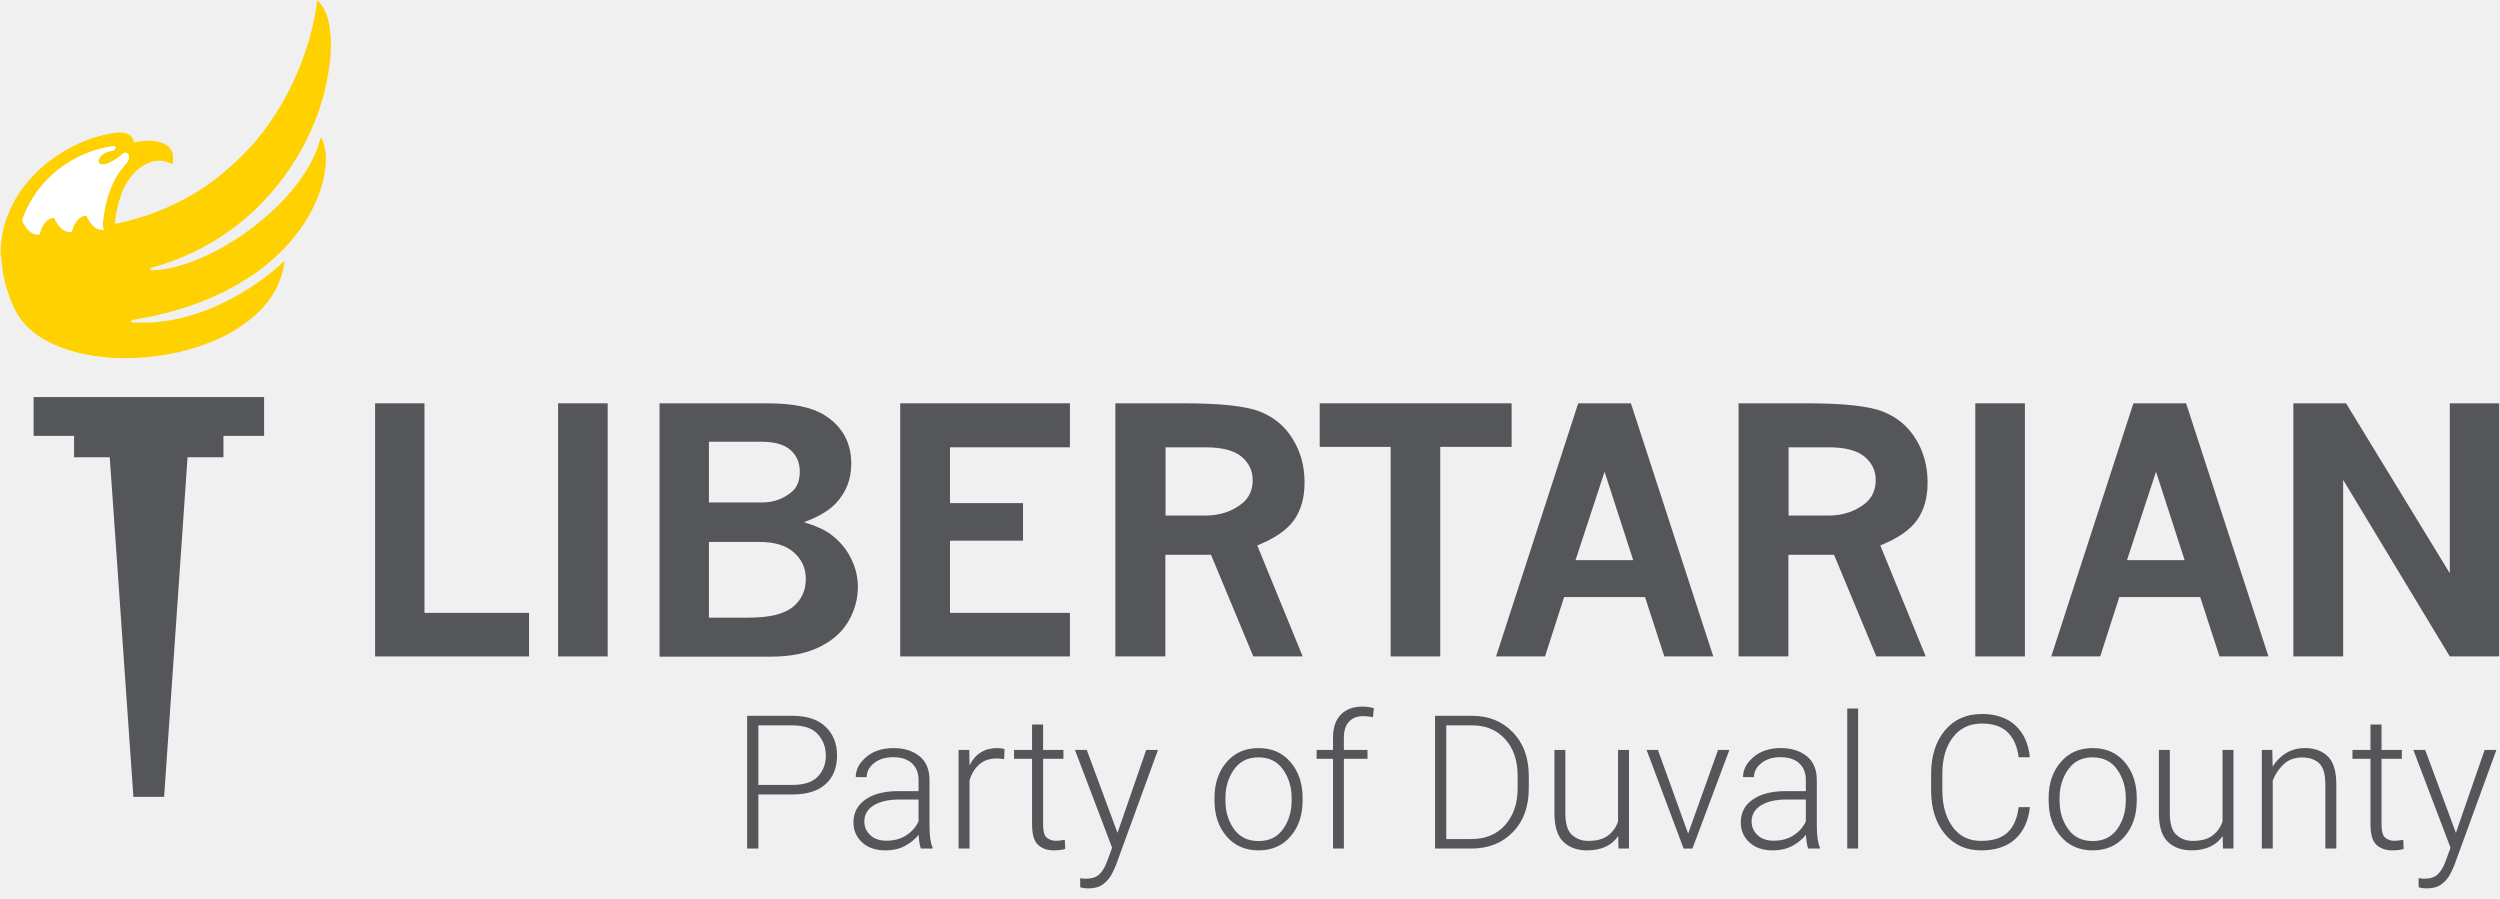
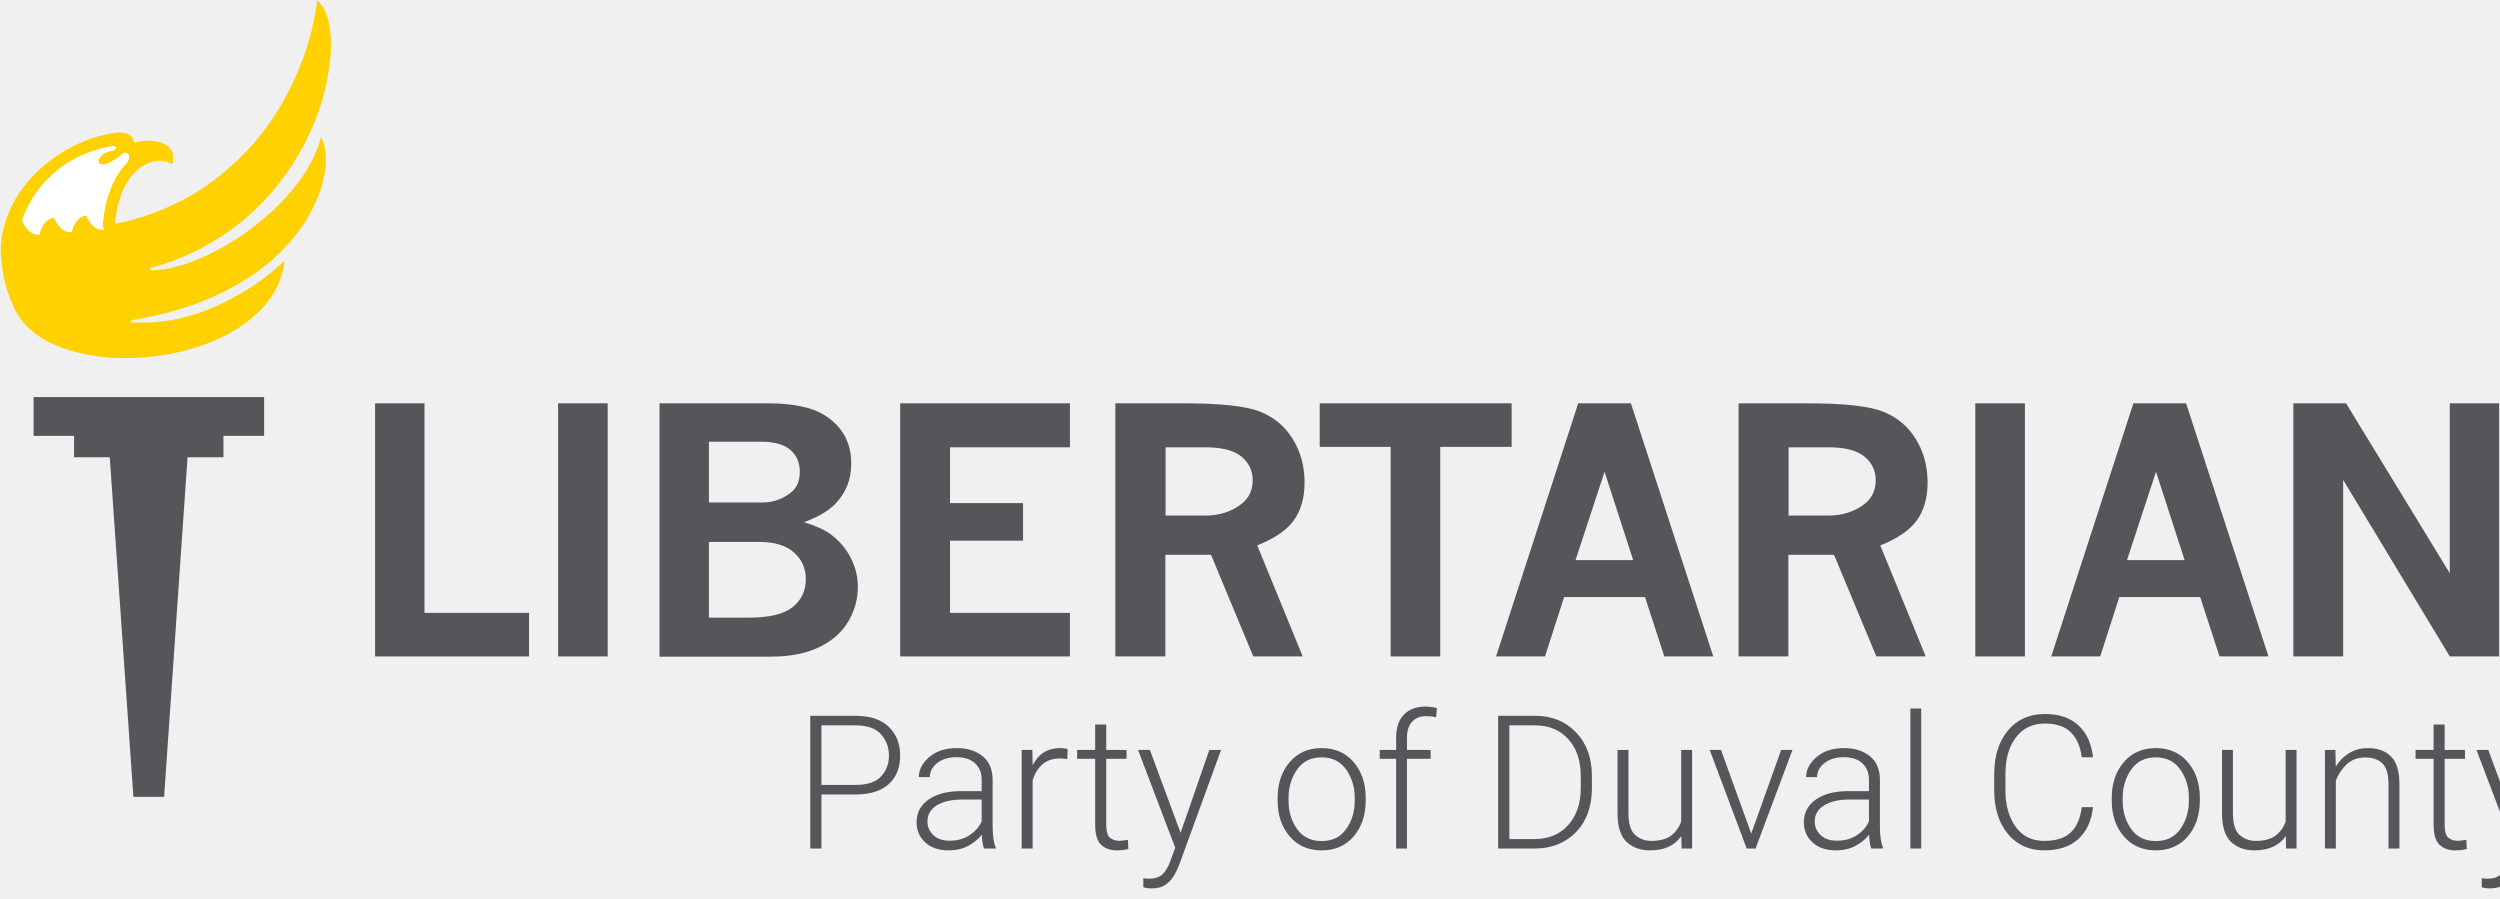
<svg xmlns="http://www.w3.org/2000/svg" width="100%" height="100%" viewBox="0 0 1205 433" version="1.1">
  <defs />
  <g id="Page-1" stroke="none" stroke-width="1" fill="none" fill-rule="evenodd">
    <g id="lp_logo_primary_pms">
      <g id="Group">
        <polygon id="Shape" fill="#55565A" points="64.3 384.1 79.1 384.1 90.4 220.4 107.7 220.4 107.7 210.1 127.3 210.1 127.3 191.4 16.2 191.4 16.2 210.1 35.7 210.1 35.7 220.4 52.9 220.4" />
        <g id="Shape">
          <path d="M0.3,120 C0.5,118.1 0.6,116.2 0.9,114.3 C1.6,109.4 3.1,104.8 5.2,100.3 C8,94.3 11.8,89 16.4,84.3 C21.9,78.6 28.3,74 35.4,70.4 C41.5,67.4 47.8,65.2 54.5,64.2 C56.3,63.9 58.2,63.7 60,64.1 C62.5,64.6 64.2,66 64.6,68.6 L64.6,68.7 C65.6,68.5 66.6,68.3 67.6,68.1 C71.1,67.6 74.5,67.7 77.9,68.8 C79.3,69.3 80.6,70 81.6,71.1 C83.2,72.8 83.6,74.8 83.4,77 C83.3,77.7 83.2,78.4 83.1,79.2 C82.8,79 82.5,78.9 82.3,78.8 C78.9,77.1 75.5,77.1 72,78.4 C68.6,79.7 65.9,81.9 63.6,84.6 C60.6,88.2 58.7,92.4 57.4,96.9 C56.4,100.3 55.8,103.8 55.4,107.3 L55.4,107.9 C56.4,107.7 57.4,107.5 58.4,107.3 C68.1,105.1 77.4,101.8 86.3,97.3 C95.5,92.7 103.9,86.9 111.5,79.9 C122.9,70 131.8,58 138.8,44.6 C143.8,34.9 147.7,24.8 150.3,14.2 C151.4,9.7 152.3,5.1 152.8,0.5 L152.8,0.2 L152.9,0.2 C154.4,1.4 155.5,3 156.4,4.7 C157.8,7.6 158.6,10.7 159,13.9 C159.2,15.7 159.3,17.5 159.5,19.4 L159.5,23.5 C159.4,24.7 159.4,25.8 159.3,27 C158.8,32.8 157.8,38.5 156.4,44.2 C154.1,53.3 150.7,61.9 146.3,70.2 C139.1,83.8 129.6,95.7 117.8,105.7 C105.6,115.9 91.8,123.3 76.7,128 C75.3,128.4 73.9,128.8 72.5,129.3 L72.5,129.8 L72.5,130.3 L73.1,130.3 C77.1,130.2 81.1,129.6 85,128.5 C92,126.7 98.7,123.8 105.1,120.4 C113.1,116.1 120.5,111 127.4,105.1 C133.9,99.6 139.8,93.5 144.8,86.5 C148.3,81.6 151.3,76.3 153.3,70.6 C153.8,69.1 154.2,67.7 154.7,66.1 C154.8,66.3 154.9,66.4 155,66.6 C155.7,68 156.2,69.5 156.5,71 C157.4,75.3 157.2,79.6 156.4,83.9 C155.4,89.6 153.5,94.9 150.9,100.1 C147.2,107.6 142.3,114.2 136.5,120.2 C131.2,125.6 125.4,130.3 119.1,134.3 C108.9,140.8 98,145.6 86.4,149.1 C79,151.3 71.6,153 64,154.2 C63.1,154.3 63.1,154.4 63.2,155.3 C63.3,155.3 63.5,155.4 63.6,155.4 C66.1,155.4 68.5,155.6 71,155.5 C77.8,155.3 84.5,154.2 91.1,152.3 C100.6,149.6 109.4,145.5 117.8,140.4 C124.7,136.2 131.1,131.4 137,125.9 C137.1,125.8 137.1,125.8 137.2,125.8 C136.8,129.9 135.2,135 133.3,138.7 C130.3,144.6 126.1,149.5 121,153.6 C115.1,158.5 108.5,162.1 101.5,164.9 C93.4,168.2 85,170.3 76.3,171.5 C70.1,172.4 63.9,172.7 57.7,172.6 C52.3,172.5 47,171.9 41.8,170.9 C36.1,169.8 30.6,168.2 25.3,165.7 C20.9,163.7 16.9,161.1 13.4,157.7 C10.4,154.8 8.1,151.4 6.4,147.6 C4.1,142.3 2.2,136.8 1.4,131.1 C1.1,129 0.9,126.8 0.7,124.6 C0.3,123 0.3,121.5 0.3,120 Z M50.1,110.7 C49.4,109.3 49.5,108 49.6,106.5 C50.1,102.1 50.9,97.8 52.3,93.6 C53.9,88.9 56,84.6 59.2,80.7 C59.8,80 60.5,79.3 61,78.6 C61.8,77.6 62.3,76.4 62,75.1 C61.8,74 60.2,73 59.1,74.2 C58.9,74.4 58.7,74.6 58.4,74.8 C56.4,76.4 54.3,77.9 51.9,78.8 C50.9,79.2 49.8,79.5 48.7,79.3 C47.7,79.1 47.2,78.3 47.4,77.3 C47.7,76 48.6,75.1 49.6,74.4 C50.8,73.5 52.2,73 53.7,72.8 C54.5,72.7 55.1,72.4 55.5,71.7 C55.8,71.2 55.7,70.7 55.1,70.6 C54.6,70.5 54.1,70.5 53.7,70.6 C52.2,70.9 50.7,71.1 49.2,71.5 C39.1,74 30.1,79 22.7,86.6 C17.4,92 13.5,98.2 10.9,105.3 C10.6,106 10.7,106.5 11,107.2 C12,109.2 13.2,111 15.2,112.2 C16.4,112.9 17.6,113.3 19,113.1 C19,112.9 19.1,112.8 19.1,112.6 C19.6,110.7 20.4,109 21.6,107.4 C22.7,106.1 24,105.3 25.6,105 C26,104.9 26.2,105 26.3,105.4 C26.5,106 26.8,106.5 27.1,107 C28,108.6 29.2,110.1 30.9,111.1 C32,111.8 33.2,112.1 34.5,111.9 C34.5,111.7 34.6,111.6 34.6,111.5 C35.1,109.7 35.8,108 36.9,106.6 C38.1,105.1 39.6,104 41.6,103.9 C41.8,104.4 42.1,104.9 42.3,105.4 C43.3,107.3 44.6,109 46.5,110.1 C47.6,110.6 48.8,110.8 50.1,110.7 Z" fill="#FFD100" />
          <path d="M50.1,110.7 C48.8,110.8 47.6,110.6 46.6,110 C44.7,108.9 43.4,107.2 42.4,105.3 C42.1,104.8 41.9,104.3 41.7,103.8 C39.7,104 38.2,105 37,106.5 C35.8,108 35.1,109.7 34.7,111.4 C34.7,111.5 34.6,111.7 34.6,111.8 C33.3,111.9 32.1,111.6 31,111 C29.3,110 28.2,108.6 27.2,106.9 C26.9,106.4 26.6,105.9 26.4,105.3 C26.3,104.9 26,104.9 25.7,104.9 C24.1,105.2 22.7,106.1 21.7,107.3 C20.4,108.8 19.7,110.6 19.2,112.5 C19.2,112.7 19.1,112.8 19.1,113 C17.7,113.1 16.5,112.8 15.3,112.1 C13.4,110.9 12.2,109.1 11.1,107.1 C10.8,106.5 10.8,105.9 11,105.2 C13.7,98.2 17.5,91.9 22.8,86.5 C30.1,79 39.1,74 49.3,71.4 C50.8,71 52.3,70.8 53.8,70.5 C54.3,70.4 54.8,70.4 55.2,70.5 C55.8,70.6 56,71.1 55.6,71.6 C55.2,72.3 54.5,72.6 53.8,72.7 C52.3,72.9 50.9,73.4 49.7,74.3 C48.7,75 47.8,75.9 47.5,77.2 C47.3,78.2 47.8,79 48.8,79.2 C49.9,79.4 51,79.1 52,78.7 C54.4,77.8 56.5,76.3 58.5,74.7 C58.7,74.5 59,74.4 59.2,74.1 C60.3,72.9 61.9,74 62.1,75 C62.4,76.4 61.9,77.5 61.1,78.5 C60.5,79.2 59.8,79.9 59.3,80.6 C56.1,84.4 54,88.8 52.4,93.5 C51,97.7 50.2,102 49.7,106.4 C49.5,108 49.4,109.4 50.1,110.7 Z" fill="#FFFFFF" />
        </g>
        <polygon id="Shape" fill="#55565A" points="180.8 194.4 204.6 194.4 204.6 295.4 255 295.4 255 316.4 180.8 316.4" />
        <rect id="Rectangle-path" fill="#55565A" x="269" y="194.4" width="23.9" height="122" />
        <path d="M341.7,261.1 L341.7,297.7 L360.9,297.7 C370.8,297.7 377.9,296 382.1,292.6 C386.3,289.2 388.4,284.7 388.4,279.1 C388.4,273.9 386.5,269.7 382.7,266.3 C378.9,262.9 373.3,261.2 366,261.2 L341.7,261.2 L341.7,261.1 Z M341.7,212.9 L341.7,242.2 L367.3,242.2 C372.8,242.2 377.5,240.5 381.6,237.1 C384.2,234.9 385.5,231.7 385.5,227.3 C385.5,223 384,219.5 381,216.9 C378,214.2 373.2,212.9 366.7,212.9 L341.7,212.9 Z M317.9,194.4 L369.9,194.4 C382.2,194.4 391.4,196.3 397.4,200.1 C406,205.5 410.3,213.3 410.3,223.5 C410.3,231.2 407.7,237.6 402.6,242.9 C399.1,246.4 394.1,249.3 387.5,251.7 C393.2,253.4 397.5,255.4 400.5,257.6 C404.6,260.7 407.9,264.5 410.1,269 C412.4,273.5 413.5,278.1 413.5,282.9 C413.5,288.4 412.1,293.8 409.2,299 C406.3,304.2 401.8,308.4 395.5,311.6 C389.2,314.8 381.3,316.5 371.6,316.5 L317.9,316.5 L317.9,194.4 Z" id="Shape" fill="#55565A" />
        <polygon id="Shape" fill="#55565A" points="433.9 194.4 515.7 194.4 515.7 215.6 457.9 215.6 457.9 242.5 493.1 242.5 493.1 260.6 457.9 260.6 457.9 295.4 515.7 295.4 515.7 316.4 433.9 316.4" />
        <path d="M561.8,215.7 L561.8,248.5 L581,248.5 C588,248.5 594,246.5 598.9,242.5 C602.1,239.8 603.8,236.1 603.8,231.4 C603.8,226.9 602,223.1 598.4,220.1 C594.8,217.1 589,215.6 581,215.6 L561.8,215.6 L561.8,215.7 Z M537.7,194.4 L570.6,194.4 C588.3,194.4 600.5,195.7 607.3,198.4 C614.1,201.1 619.3,205.4 623.1,211.6 C626.9,217.7 628.8,224.7 628.8,232.6 C628.8,239.9 627.1,245.9 623.7,250.7 C620.3,255.5 614.4,259.5 606,262.9 L627.9,316.4 L604.1,316.4 L583.7,267.4 L561.7,267.4 L561.7,316.4 L537.6,316.4 L537.6,194.4 L537.7,194.4 Z" id="Shape" fill="#55565A" />
        <polygon id="Shape" fill="#55565A" points="636.1 194.4 728.6 194.4 728.6 215.4 694.2 215.4 694.2 316.4 670.3 316.4 670.3 215.4 636.1 215.4" />
        <path d="M773.4,227.4 L759.4,270 L787.2,270 L773.4,227.4 Z M760.7,194.4 L786.1,194.4 L825.8,316.4 L802.2,316.4 L792.9,287.8 L753.9,287.8 L744.7,316.4 L721.1,316.4 L760.7,194.4 Z" id="Shape" fill="#55565A" />
        <path d="M862.1,215.7 L862.1,248.5 L881.3,248.5 C888.3,248.5 894.3,246.5 899.2,242.5 C902.4,239.8 904.1,236.1 904.1,231.4 C904.1,226.9 902.3,223.1 898.7,220.1 C895.1,217.1 889.3,215.6 881.3,215.6 L862.1,215.6 L862.1,215.7 Z M838,194.4 L870.9,194.4 C888.6,194.4 900.8,195.7 907.6,198.4 C914.4,201.1 919.6,205.4 923.4,211.6 C927.2,217.7 929.1,224.7 929.1,232.6 C929.1,239.9 927.4,245.9 924,250.7 C920.6,255.5 914.7,259.5 906.3,262.9 L928.2,316.4 L904.4,316.4 L884,267.4 L862,267.4 L862,316.4 L838,316.4 L838,194.4 Z" id="Shape" fill="#55565A" />
        <rect id="Rectangle-path" fill="#55565A" x="952.1" y="194.4" width="23.9" height="122" />
        <path d="M1039.2,227.4 L1025.2,270 L1053,270 L1039.2,227.4 Z M1028.3,194.4 L1053.7,194.4 L1093.4,316.4 L1069.8,316.4 L1060.5,287.8 L1021.5,287.8 L1012.3,316.4 L988.7,316.4 L1028.3,194.4 Z" id="Shape" fill="#55565A" />
        <polygon id="Shape" fill="#55565A" points="1105.4 194.4 1130.8 194.4 1180.8 276.3 1180.8 194.4 1204.6 194.4 1204.6 316.4 1180.8 316.4 1129.4 231.3 1129.4 316.4 1105.4 316.4" />
      </g>
    </g>
-     <text id="Party-of-Duval-Count" font-family="Roboto-Thin, Roboto, sans-serif" font-size="90" font-style="condensed" font-weight="300" fill="#55565A">
-       <tspan x="352" y="409">Party of Duval County</tspan>
+     <text id="Party-of-Duval-Count" font-family="Roboto-Thin, Roboto, sans-serif" font-size="90" font-style="condensed" font-weight="300" fill="#55565A" text-anchor="end" x="1235" y="409">
+       <tspan>Party of Duval County</tspan>
    </text>
  </g>
</svg>
